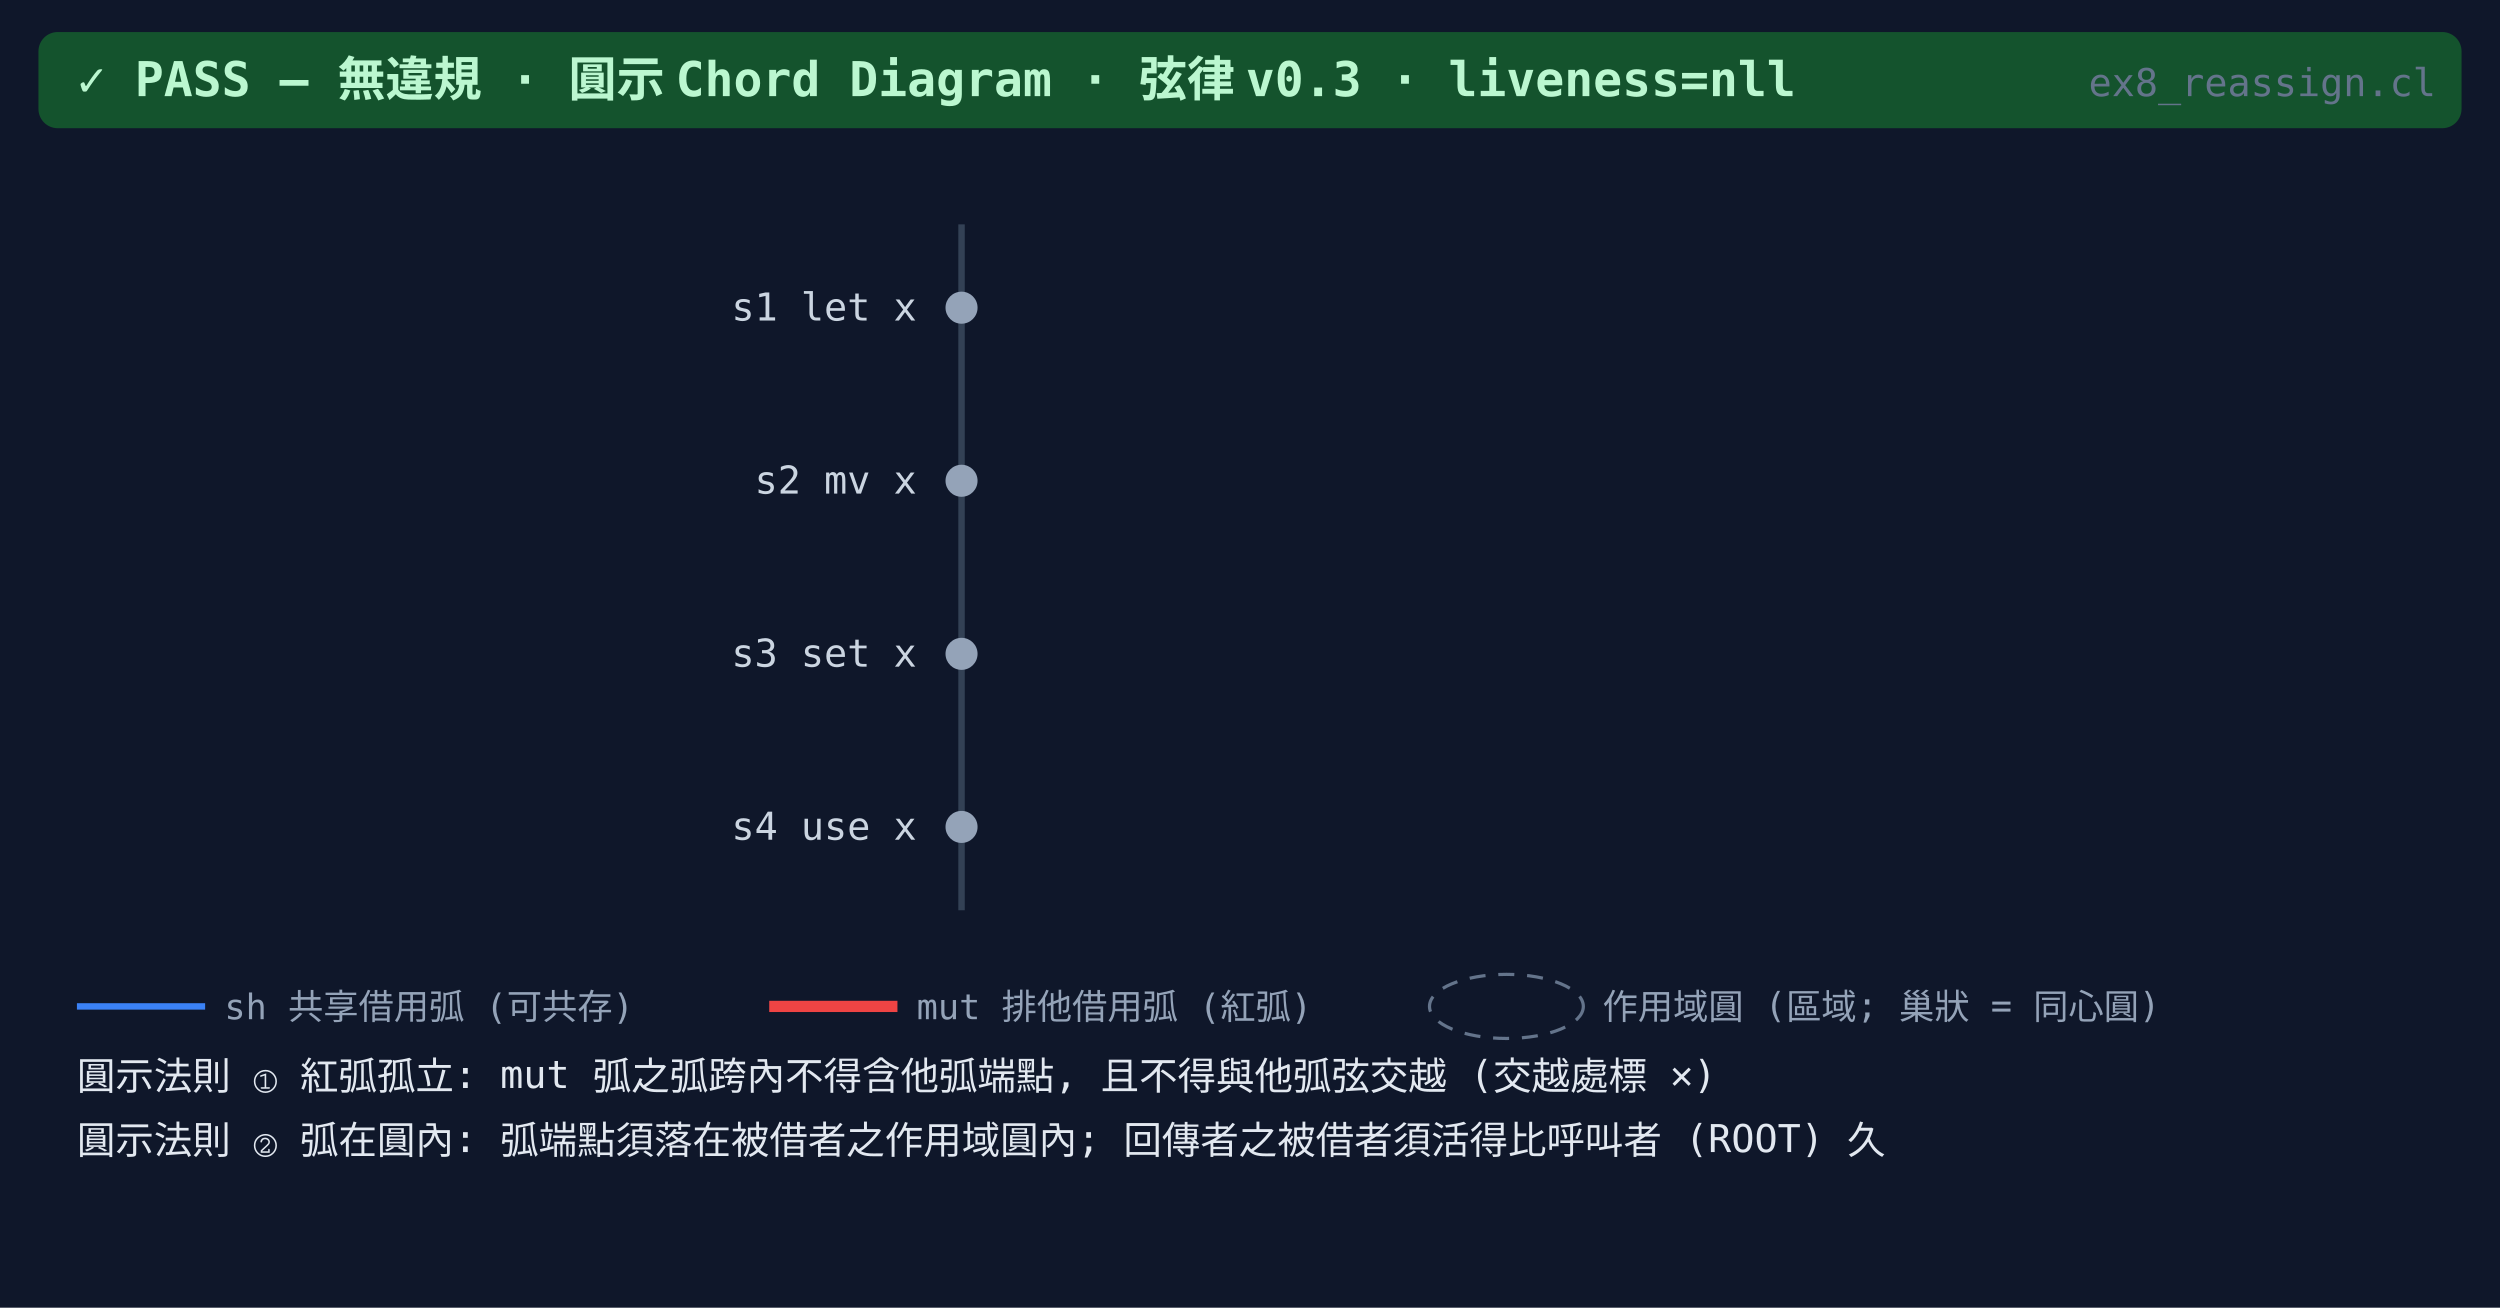
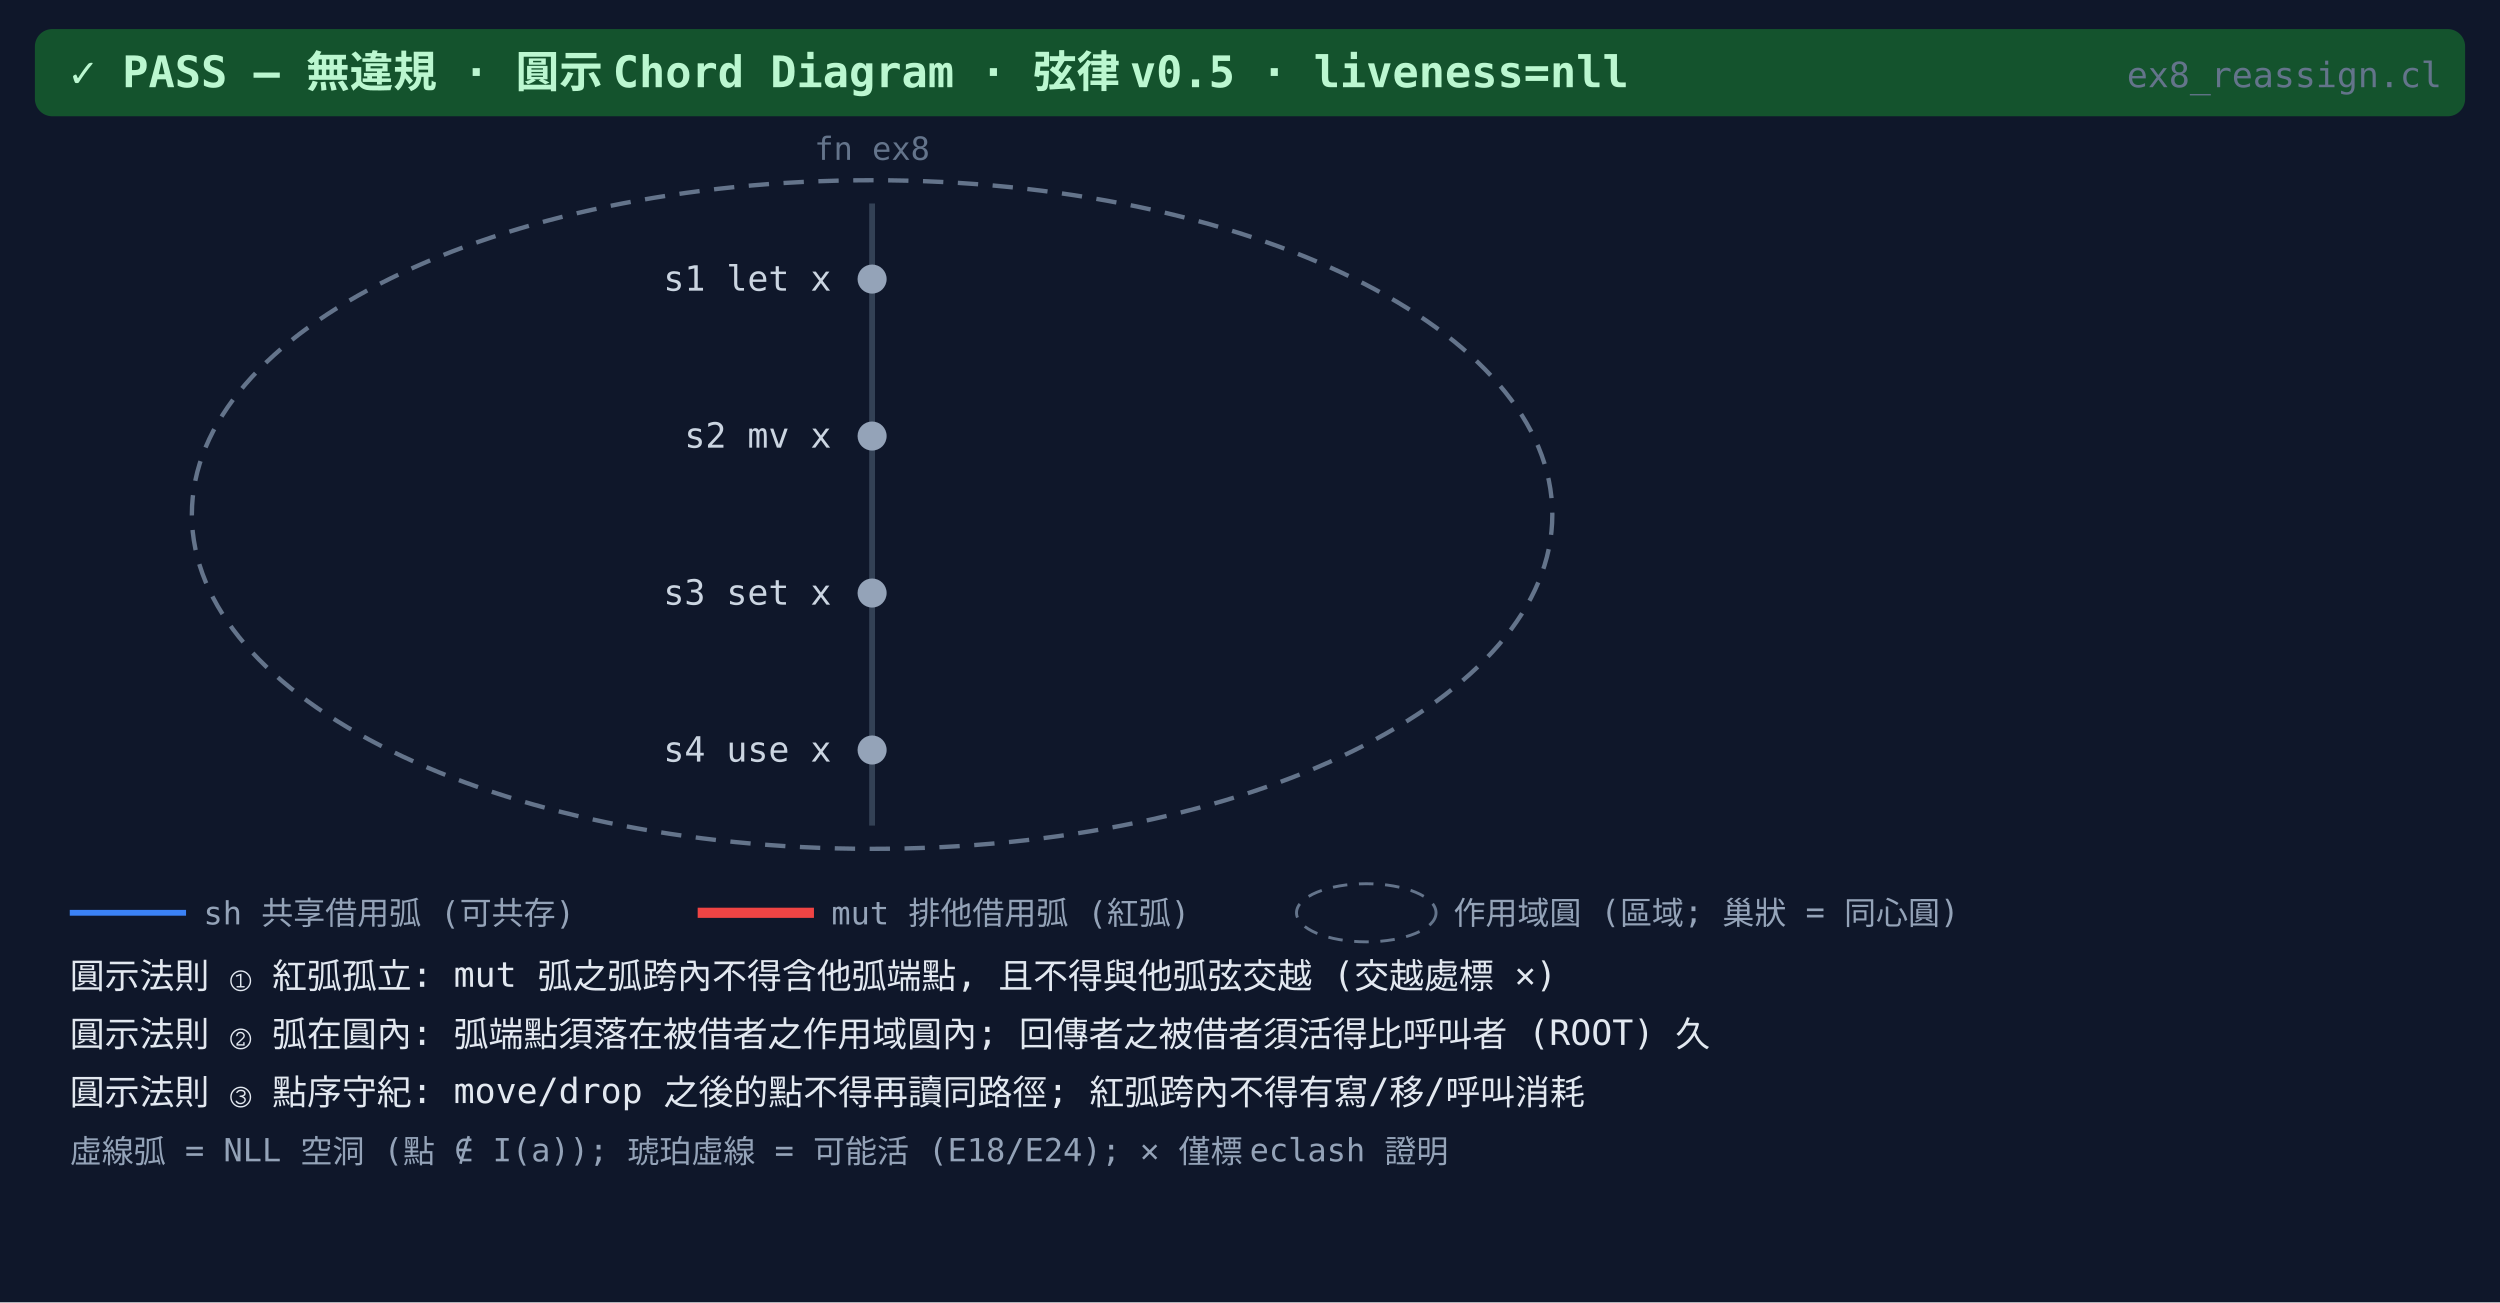
- <svg xmlns="http://www.w3.org/2000/svg" width="780" height="408" viewBox="0 0 780 408" font-family="monospace">
+ <svg xmlns="http://www.w3.org/2000/svg" width="860" height="448" viewBox="0 0 860 448" font-family="monospace">
  <rect width="100%" height="100%" fill="#0f172a" />
-   <rect x="12" y="10" width="756" height="30" rx="6" fill="#14532d" />
-   <text x="24" y="30" fill="#bbf7d0" font-size="15" font-weight="bold">✓ PASS — 無違規  ·  圓示 Chord Diagram · 弦律 v0.3 · liveness=nll</text>
-   <text x="760" y="30" fill="#64748b" font-size="12" text-anchor="end">ex8_reassign.cl</text>
+   <rect x="12" y="10" width="836" height="30" rx="6" fill="#14532d" />
+   <text x="24" y="30" fill="#bbf7d0" font-size="15" font-weight="bold">✓ PASS — 無違規  ·  圓示 Chord Diagram · 弦律 v0.5 · liveness=nll</text>
+   <text x="840" y="30" fill="#64748b" font-size="12" text-anchor="end">ex8_reassign.cl</text>
  <line x1="300" y1="70" x2="300" y2="284" stroke="#334155" stroke-width="2" />
+   <ellipse cx="300" cy="177" rx="234" ry="115" fill="none" stroke="#64748b" stroke-width="1.5" stroke-dasharray="7 5" />
+   <text x="300" y="55" fill="#64748b" font-size="11" text-anchor="middle">fn ex8</text>
  <circle cx="300" cy="96" r="5" fill="#94a3b8" />
  <text x="286" y="100" fill="#cbd5e1" font-size="12" text-anchor="end">s1  let x</text>
  <circle cx="300" cy="150" r="5" fill="#94a3b8" />
  <text x="286" y="154" fill="#cbd5e1" font-size="12" text-anchor="end">s2  mv x</text>
  <circle cx="300" cy="204" r="5" fill="#94a3b8" />
  <text x="286" y="208" fill="#cbd5e1" font-size="12" text-anchor="end">s3  set x</text>
  <circle cx="300" cy="258" r="5" fill="#94a3b8" />
  <text x="286" y="262" fill="#cbd5e1" font-size="12" text-anchor="end">s4  use x</text>
  <line x1="24" y1="314" x2="64" y2="314" stroke="#3b82f6" stroke-width="2" />
  <text x="70" y="318" fill="#94a3b8" font-size="11">sh 共享借用弧 (可共存)</text>
  <line x1="240" y1="314" x2="280" y2="314" stroke="#ef4444" stroke-width="3.5" />
  <text x="286" y="318" fill="#94a3b8" font-size="11">mut 排他借用弧 (紅弧)</text>
  <ellipse cx="470" cy="314" rx="24" ry="10" fill="none" stroke="#64748b" stroke-dasharray="5 4" />
  <text x="500" y="318" fill="#94a3b8" font-size="11">作用域圓 (區域; 巢狀 = 同心圓)</text>
  <text x="24" y="340" fill="#e2e8f0" font-size="12">圓示法則 ① 紅弧孤立: mut 弧之弧跨內不得含他弧端點, 且不得與他弧弦交越 (交越處標 ✕)</text>
  <text x="24" y="360" fill="#e2e8f0" font-size="12">圓示法則 ② 弧在圓內: 弧端點須落在被借者之作用域圓內; 回傳者之被借者須活得比呼叫者 (ROOT) 久</text>
+   <text x="24" y="380" fill="#e2e8f0" font-size="12">圓示法則 ③ 點序守紀: move/drop 之後的點不得再讀同路徑; 紅弧跨內不得有寫/移/呼叫消耗</text>
+   <text x="24" y="400" fill="#94a3b8" font-size="11">虛線弧 = NLL 空洞 (點 ∉ I(a)); 琥珀虛線 = 可能活 (E18/E24); ✕ 僅標 eclash 證明</text>
</svg>
